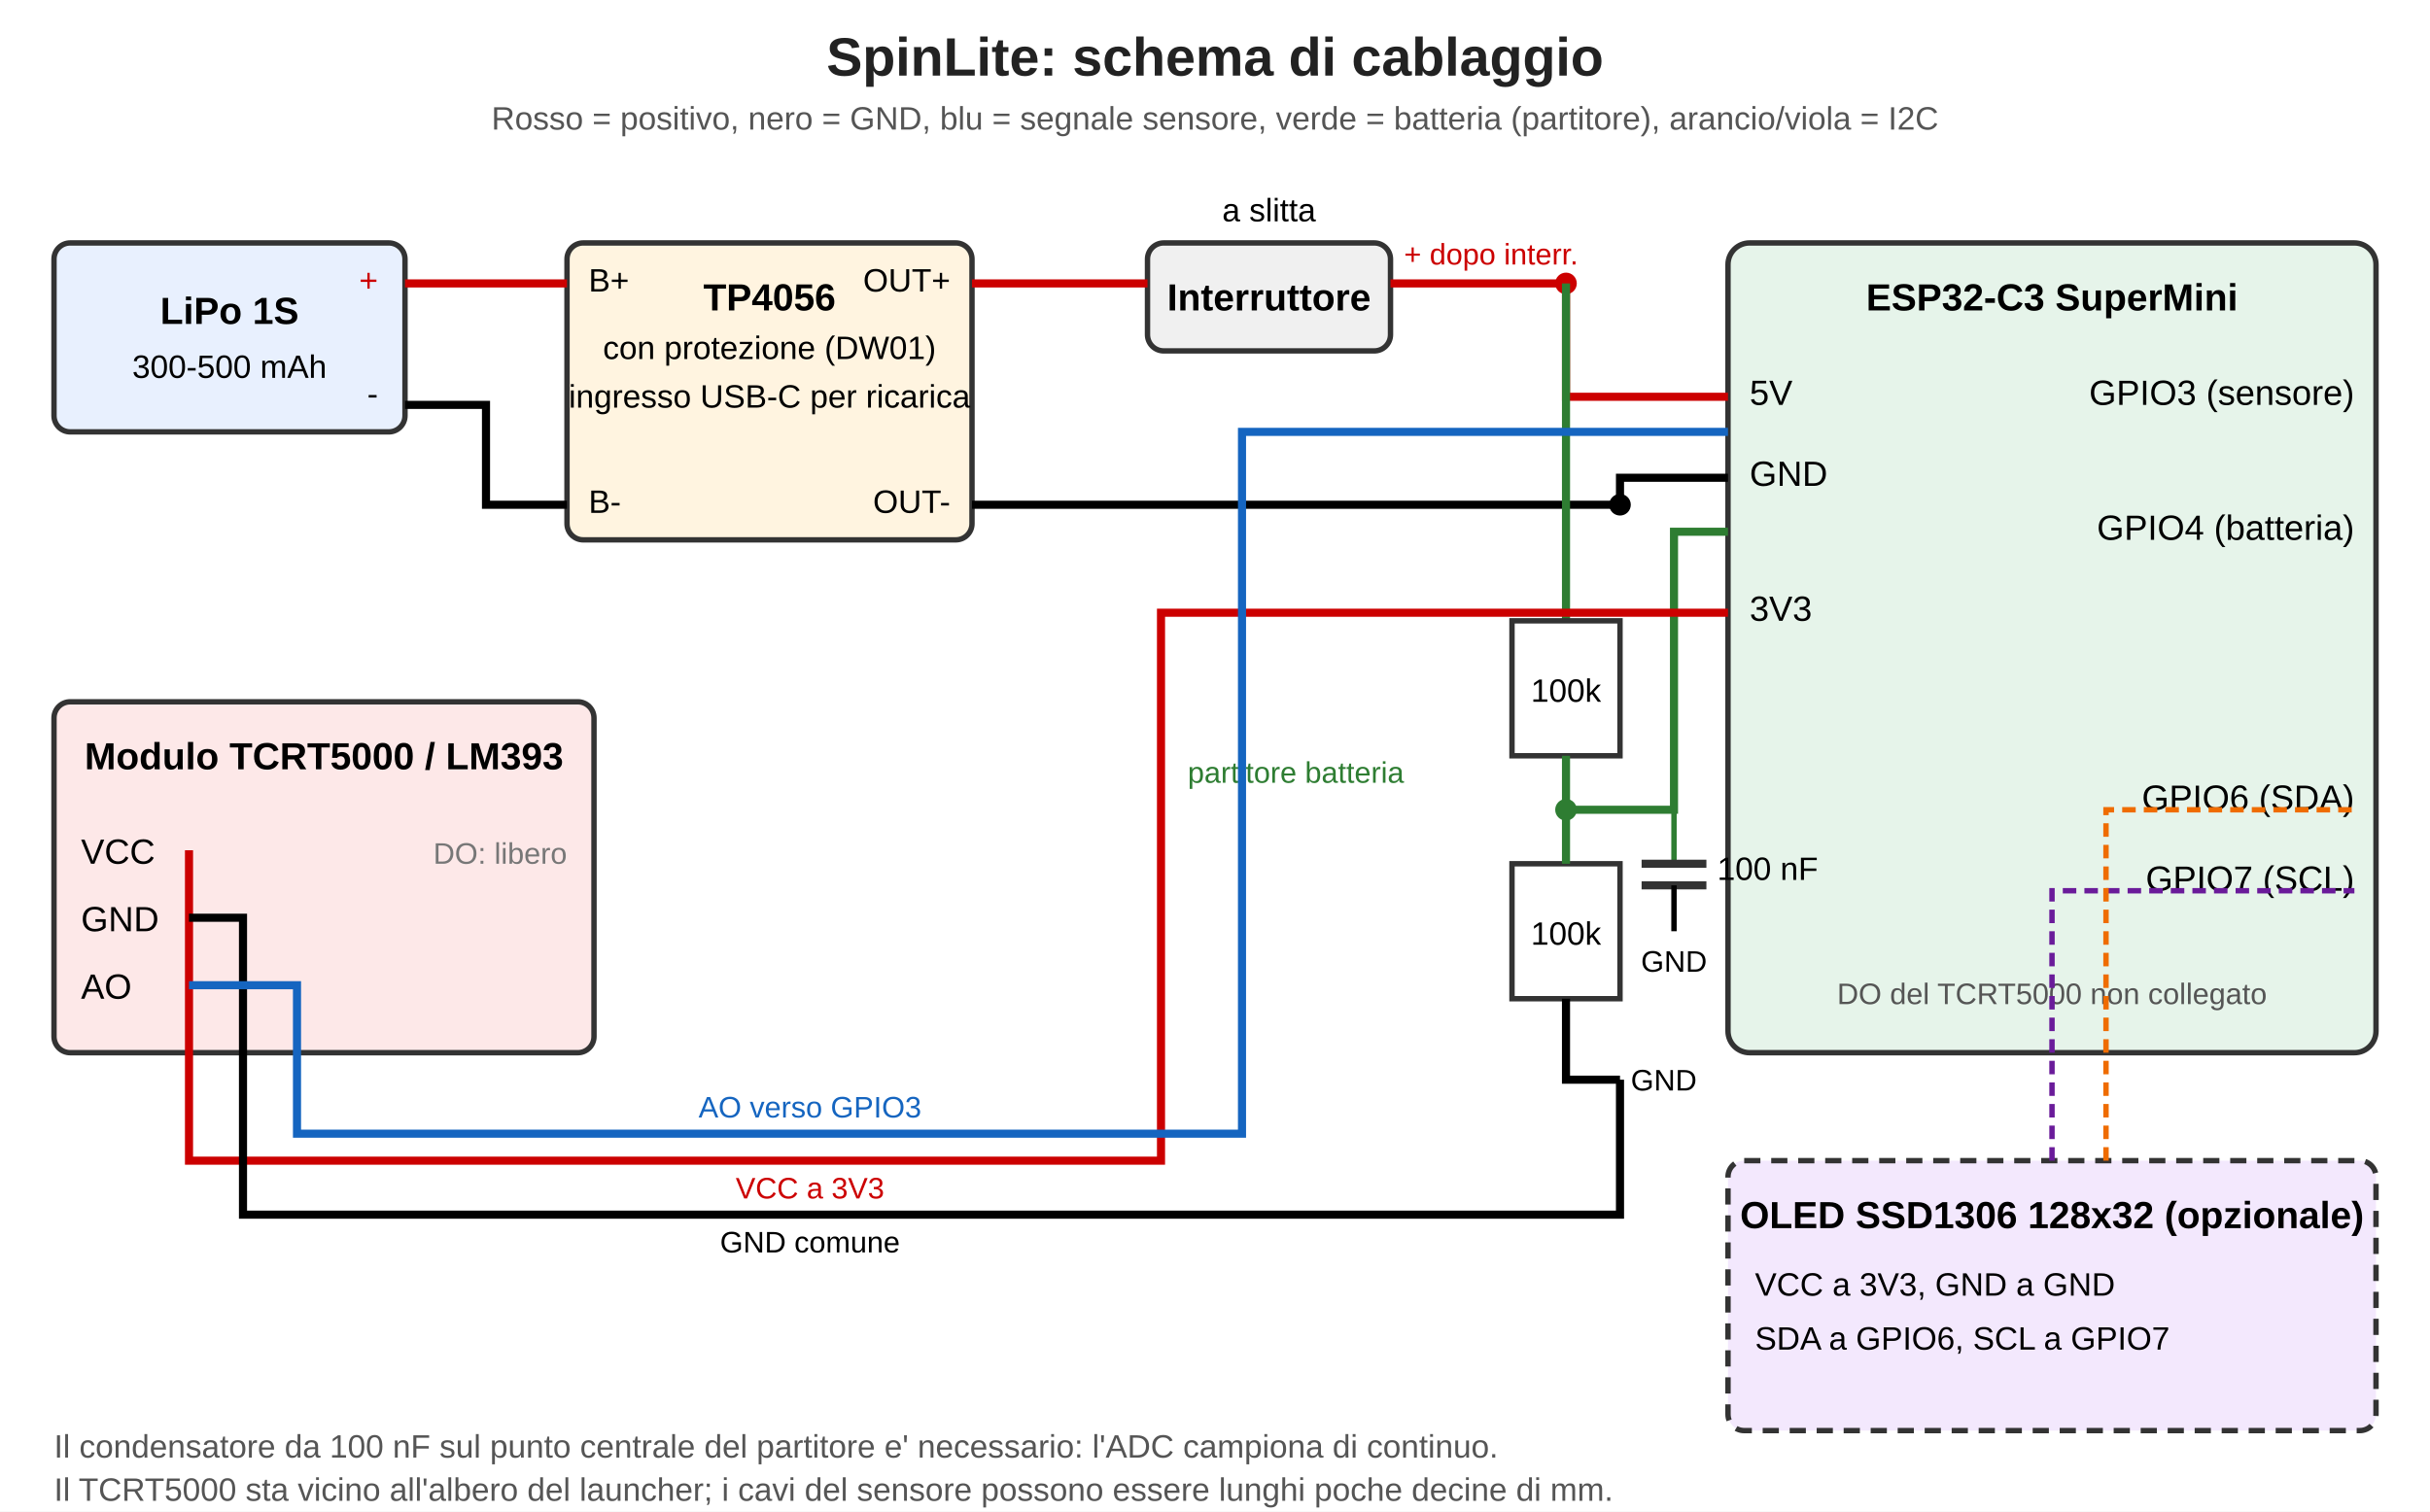
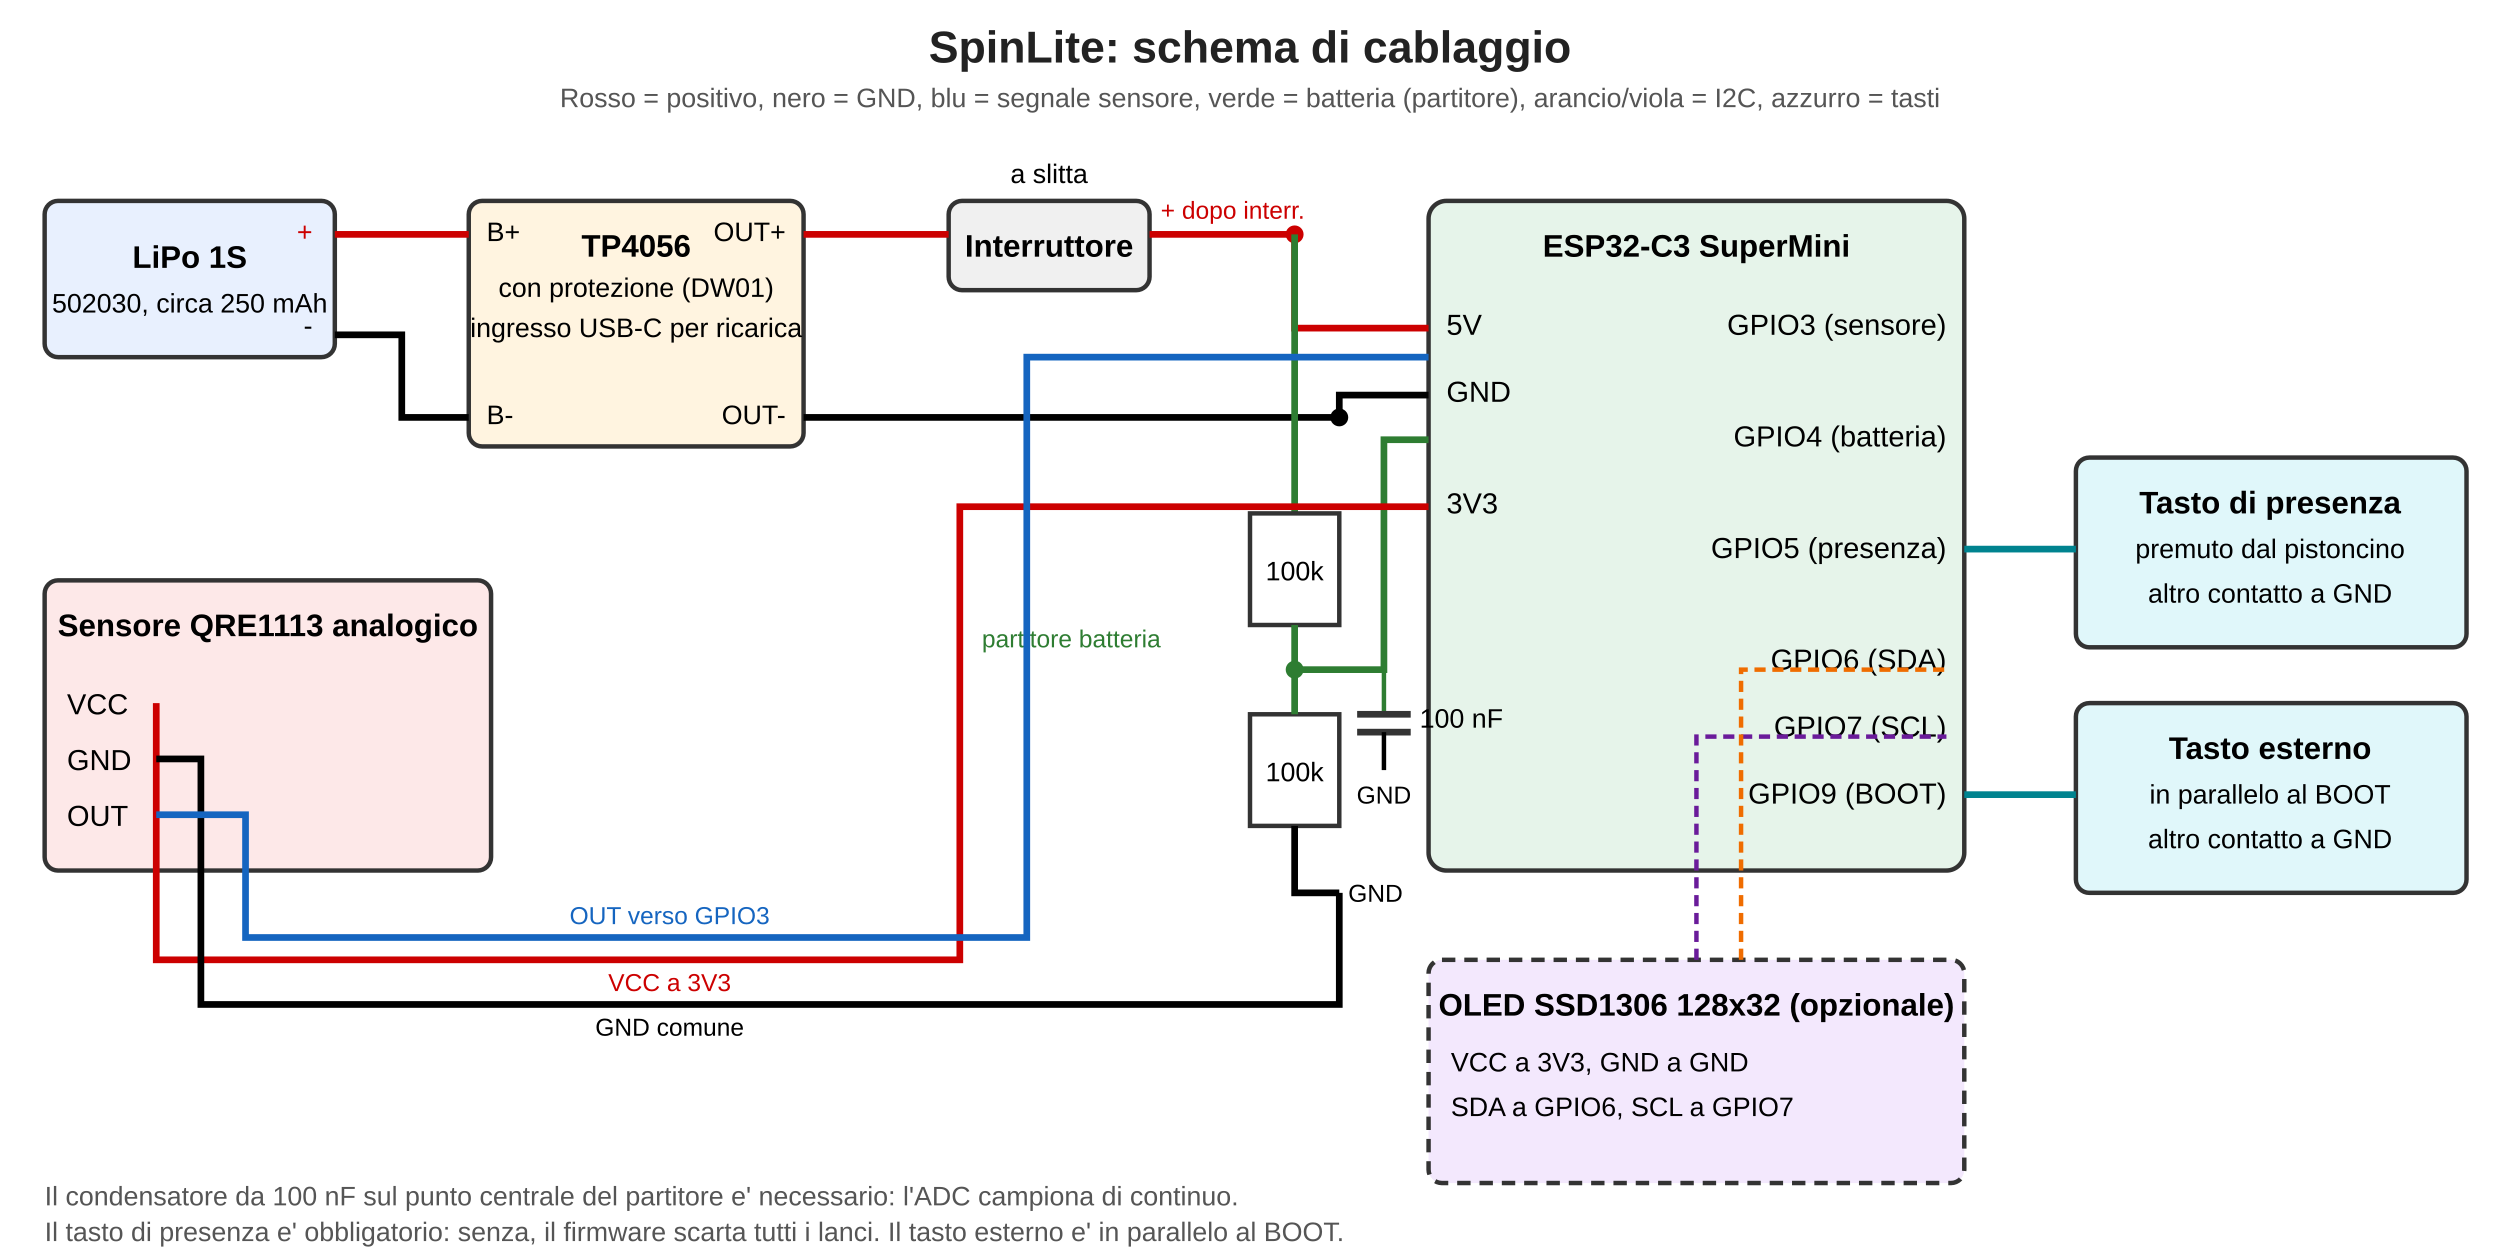
- <svg xmlns="http://www.w3.org/2000/svg" viewBox="0 0 900 560" width="900" height="560" font-family="Arial, Helvetica, sans-serif" font-size="14">
-   <rect width="900" height="560" fill="#ffffff" />
-   <text x="450" y="28" text-anchor="middle" font-size="20" font-weight="bold" fill="#222">SpinLite: schema di cablaggio</text>
-   <text x="450" y="48" text-anchor="middle" font-size="12" fill="#555">Rosso = positivo, nero = GND, blu = segnale sensore, verde = batteria (partitore), arancio/viola = I2C</text>
+ <svg xmlns="http://www.w3.org/2000/svg" viewBox="0 0 1120 560" width="1120" height="560" font-family="Arial, Helvetica, sans-serif" font-size="14">
+   <rect width="1120" height="560" fill="#ffffff" />
+   <text x="560" y="28" text-anchor="middle" font-size="20" font-weight="bold" fill="#222">SpinLite: schema di cablaggio</text>
+   <text x="560" y="48" text-anchor="middle" font-size="12" fill="#555">Rosso = positivo, nero = GND, blu = segnale sensore, verde = batteria (partitore), arancio/viola = I2C, azzurro = tasti</text>
  <rect x="20" y="90" width="130" height="70" rx="6" fill="#e8f0fe" stroke="#333" stroke-width="2" />
  <text x="85" y="120" text-anchor="middle" font-weight="bold">LiPo 1S</text>
-   <text x="85" y="140" text-anchor="middle" font-size="12">300-500 mAh</text>
+   <text x="85" y="140" text-anchor="middle" font-size="12">502030, circa 250 mAh</text>
  <text x="140" y="108" text-anchor="end" font-size="12" fill="#c00">+</text>
  <text x="140" y="150" text-anchor="end" font-size="12">-</text>
  <rect x="210" y="90" width="150" height="110" rx="6" fill="#fff4e0" stroke="#333" stroke-width="2" />
  <text x="285" y="115" text-anchor="middle" font-weight="bold">TP4056</text>
  <text x="285" y="133" text-anchor="middle" font-size="12">con protezione (DW01)</text>
  <text x="285" y="151" text-anchor="middle" font-size="12">ingresso USB-C per ricarica</text>
  <text x="218" y="108" font-size="12">B+</text>
  <text x="218" y="190" font-size="12">B-</text>
  <text x="352" y="108" text-anchor="end" font-size="12">OUT+</text>
  <text x="352" y="190" text-anchor="end" font-size="12">OUT-</text>
  <rect x="425" y="90" width="90" height="40" rx="6" fill="#f0f0f0" stroke="#333" stroke-width="2" />
  <text x="470" y="115" text-anchor="middle" font-weight="bold">Interruttore</text>
  <text x="470" y="82" text-anchor="middle" font-size="12">a slitta</text>
  <rect x="640" y="90" width="240" height="300" rx="8" fill="#e6f4ea" stroke="#333" stroke-width="2" />
  <text x="760" y="115" text-anchor="middle" font-weight="bold">ESP32-C3 SuperMini</text>
  <text x="648" y="150" font-size="13">5V</text>
  <text x="648" y="180" font-size="13">GND</text>
  <text x="648" y="230" font-size="13">3V3</text>
  <text x="872" y="150" text-anchor="end" font-size="13">GPIO3 (sensore)</text>
  <text x="872" y="200" text-anchor="end" font-size="13">GPIO4 (batteria)</text>
+   <text x="872" y="250" text-anchor="end" font-size="13">GPIO5 (presenza)</text>
  <text x="872" y="300" text-anchor="end" font-size="13">GPIO6 (SDA)</text>
  <text x="872" y="330" text-anchor="end" font-size="13">GPIO7 (SCL)</text>
-   <text x="760" y="372" text-anchor="middle" font-size="11" fill="#555">DO del TCRT5000 non collegato</text>
+   <text x="872" y="360" text-anchor="end" font-size="13">GPIO9 (BOOT)</text>
  <polyline points="150,105 210,105" fill="none" stroke="#c00" stroke-width="3" />
  <polyline points="150,150 180,150 180,187 210,187" fill="none" stroke="#000" stroke-width="3" />
  <polyline points="360,105 425,105" fill="none" stroke="#c00" stroke-width="3" />
  <polyline points="515,105 580,105 580,147 640,147" fill="none" stroke="#c00" stroke-width="3" />
  <circle cx="580" cy="105" r="4" fill="#c00" />
  <text x="520" y="98" font-size="11" fill="#c00">+ dopo interr.</text>
  <polyline points="360,187 600,187 600,177 640,177" fill="none" stroke="#000" stroke-width="3" />
  <circle cx="600" cy="187" r="4" fill="#000" />
  <polyline points="580,105 580,230" fill="none" stroke="#2e7d32" stroke-width="3" />
  <rect x="560" y="230" width="40" height="50" fill="#fff" stroke="#333" stroke-width="2" />
  <text x="580" y="260" text-anchor="middle" font-size="12">100k</text>
  <polyline points="580,280 580,300" fill="none" stroke="#2e7d32" stroke-width="3" />
  <circle cx="580" cy="300" r="4" fill="#2e7d32" />
  <rect x="560" y="320" width="40" height="50" fill="#fff" stroke="#333" stroke-width="2" />
  <text x="580" y="350" text-anchor="middle" font-size="12">100k</text>
  <polyline points="580,300 580,320" fill="none" stroke="#2e7d32" stroke-width="3" />
  <polyline points="580,370 580,400 600,400" fill="none" stroke="#000" stroke-width="3" />
  <polyline points="580,300 620,300 620,197 640,197" fill="none" stroke="#2e7d32" stroke-width="3" />
  <polyline points="620,300 620,320" fill="none" stroke="#2e7d32" stroke-width="2" />
  <line x1="608" y1="320" x2="632" y2="320" stroke="#333" stroke-width="3" />
  <line x1="608" y1="328" x2="632" y2="328" stroke="#333" stroke-width="3" />
  <polyline points="620,328 620,345" fill="none" stroke="#000" stroke-width="2" />
  <text x="636" y="326" font-size="12">100 nF</text>
  <text x="620" y="360" text-anchor="middle" font-size="11">GND</text>
  <text x="604" y="404" font-size="11">GND</text>
  <text x="520" y="290" text-anchor="end" font-size="11" fill="#2e7d32">partitore batteria</text>
  <rect x="20" y="260" width="200" height="130" rx="6" fill="#fde8e8" stroke="#333" stroke-width="2" />
-   <text x="120" y="285" text-anchor="middle" font-weight="bold">Modulo TCRT5000 / LM393</text>
+   <text x="120" y="285" text-anchor="middle" font-weight="bold">Sensore QRE1113 analogico</text>
  <text x="30" y="320" font-size="13">VCC</text>
  <text x="30" y="345" font-size="13">GND</text>
-   <text x="30" y="370" font-size="13">AO</text>
-   <text x="210" y="320" text-anchor="end" font-size="11" fill="#777">DO: libero</text>
+   <text x="30" y="370" font-size="13">OUT</text>
  <polyline points="70,315 70,430 430,430 430,227 640,227" fill="none" stroke="#c00" stroke-width="3" stroke-dasharray="0" />
  <polyline points="70,340 90,340 90,450 600,450 600,400" fill="none" stroke="#000" stroke-width="3" />
  <polyline points="70,365 110,365 110,420 460,420 460,160 640,160" fill="none" stroke="#1565c0" stroke-width="3" />
-   <text x="300" y="414" text-anchor="middle" font-size="11" fill="#1565c0">AO verso GPIO3</text>
+   <text x="300" y="414" text-anchor="middle" font-size="11" fill="#1565c0">OUT verso GPIO3</text>
  <text x="300" y="444" text-anchor="middle" font-size="11" fill="#c00">VCC a 3V3</text>
  <text x="300" y="464" text-anchor="middle" font-size="11" fill="#000">GND comune</text>
  <rect x="640" y="430" width="240" height="100" rx="6" fill="#f3e8fd" stroke="#333" stroke-width="2" stroke-dasharray="6 4" />
  <text x="760" y="455" text-anchor="middle" font-weight="bold">OLED SSD1306 128x32 (opzionale)</text>
  <text x="650" y="480" font-size="12">VCC a 3V3, GND a GND</text>
  <text x="650" y="500" font-size="12">SDA a GPIO6, SCL a GPIO7</text>
  <polyline points="760,430 760,330 872,330" fill="none" stroke="#6a1b9a" stroke-width="2" stroke-dasharray="5 3" />
  <polyline points="780,430 780,300 872,300" fill="none" stroke="#ef6c00" stroke-width="2" stroke-dasharray="5 3" />
  <text x="20" y="540" font-size="12" fill="#555">Il condensatore da 100 nF sul punto centrale del partitore e' necessario: l'ADC campiona di continuo.</text>
-   <text x="20" y="556" font-size="12" fill="#555">Il TCRT5000 sta vicino all'albero del launcher; i cavi del sensore possono essere lunghi poche decine di mm.</text>
+   <text x="20" y="556" font-size="12" fill="#555">Il tasto di presenza e' obbligatorio: senza, il firmware scarta tutti i lanci. Il tasto esterno e' in parallelo al BOOT.</text>
+   <rect x="930" y="205" width="175" height="85" rx="6" fill="#e0f7fa" stroke="#333" stroke-width="2" />
+   <text x="1017" y="230" text-anchor="middle" font-weight="bold">Tasto di presenza</text>
+   <text x="1017" y="250" text-anchor="middle" font-size="12">premuto dal pistoncino</text>
+   <text x="1017" y="270" text-anchor="middle" font-size="12">altro contatto a GND</text>
+   <polyline points="880,246 930,246" fill="none" stroke="#00838f" stroke-width="3" />
+   <rect x="930" y="315" width="175" height="85" rx="6" fill="#e0f7fa" stroke="#333" stroke-width="2" />
+   <text x="1017" y="340" text-anchor="middle" font-weight="bold">Tasto esterno</text>
+   <text x="1017" y="360" text-anchor="middle" font-size="12">in parallelo al BOOT</text>
+   <text x="1017" y="380" text-anchor="middle" font-size="12">altro contatto a GND</text>
+   <polyline points="880,356 930,356" fill="none" stroke="#00838f" stroke-width="3" />
</svg>
